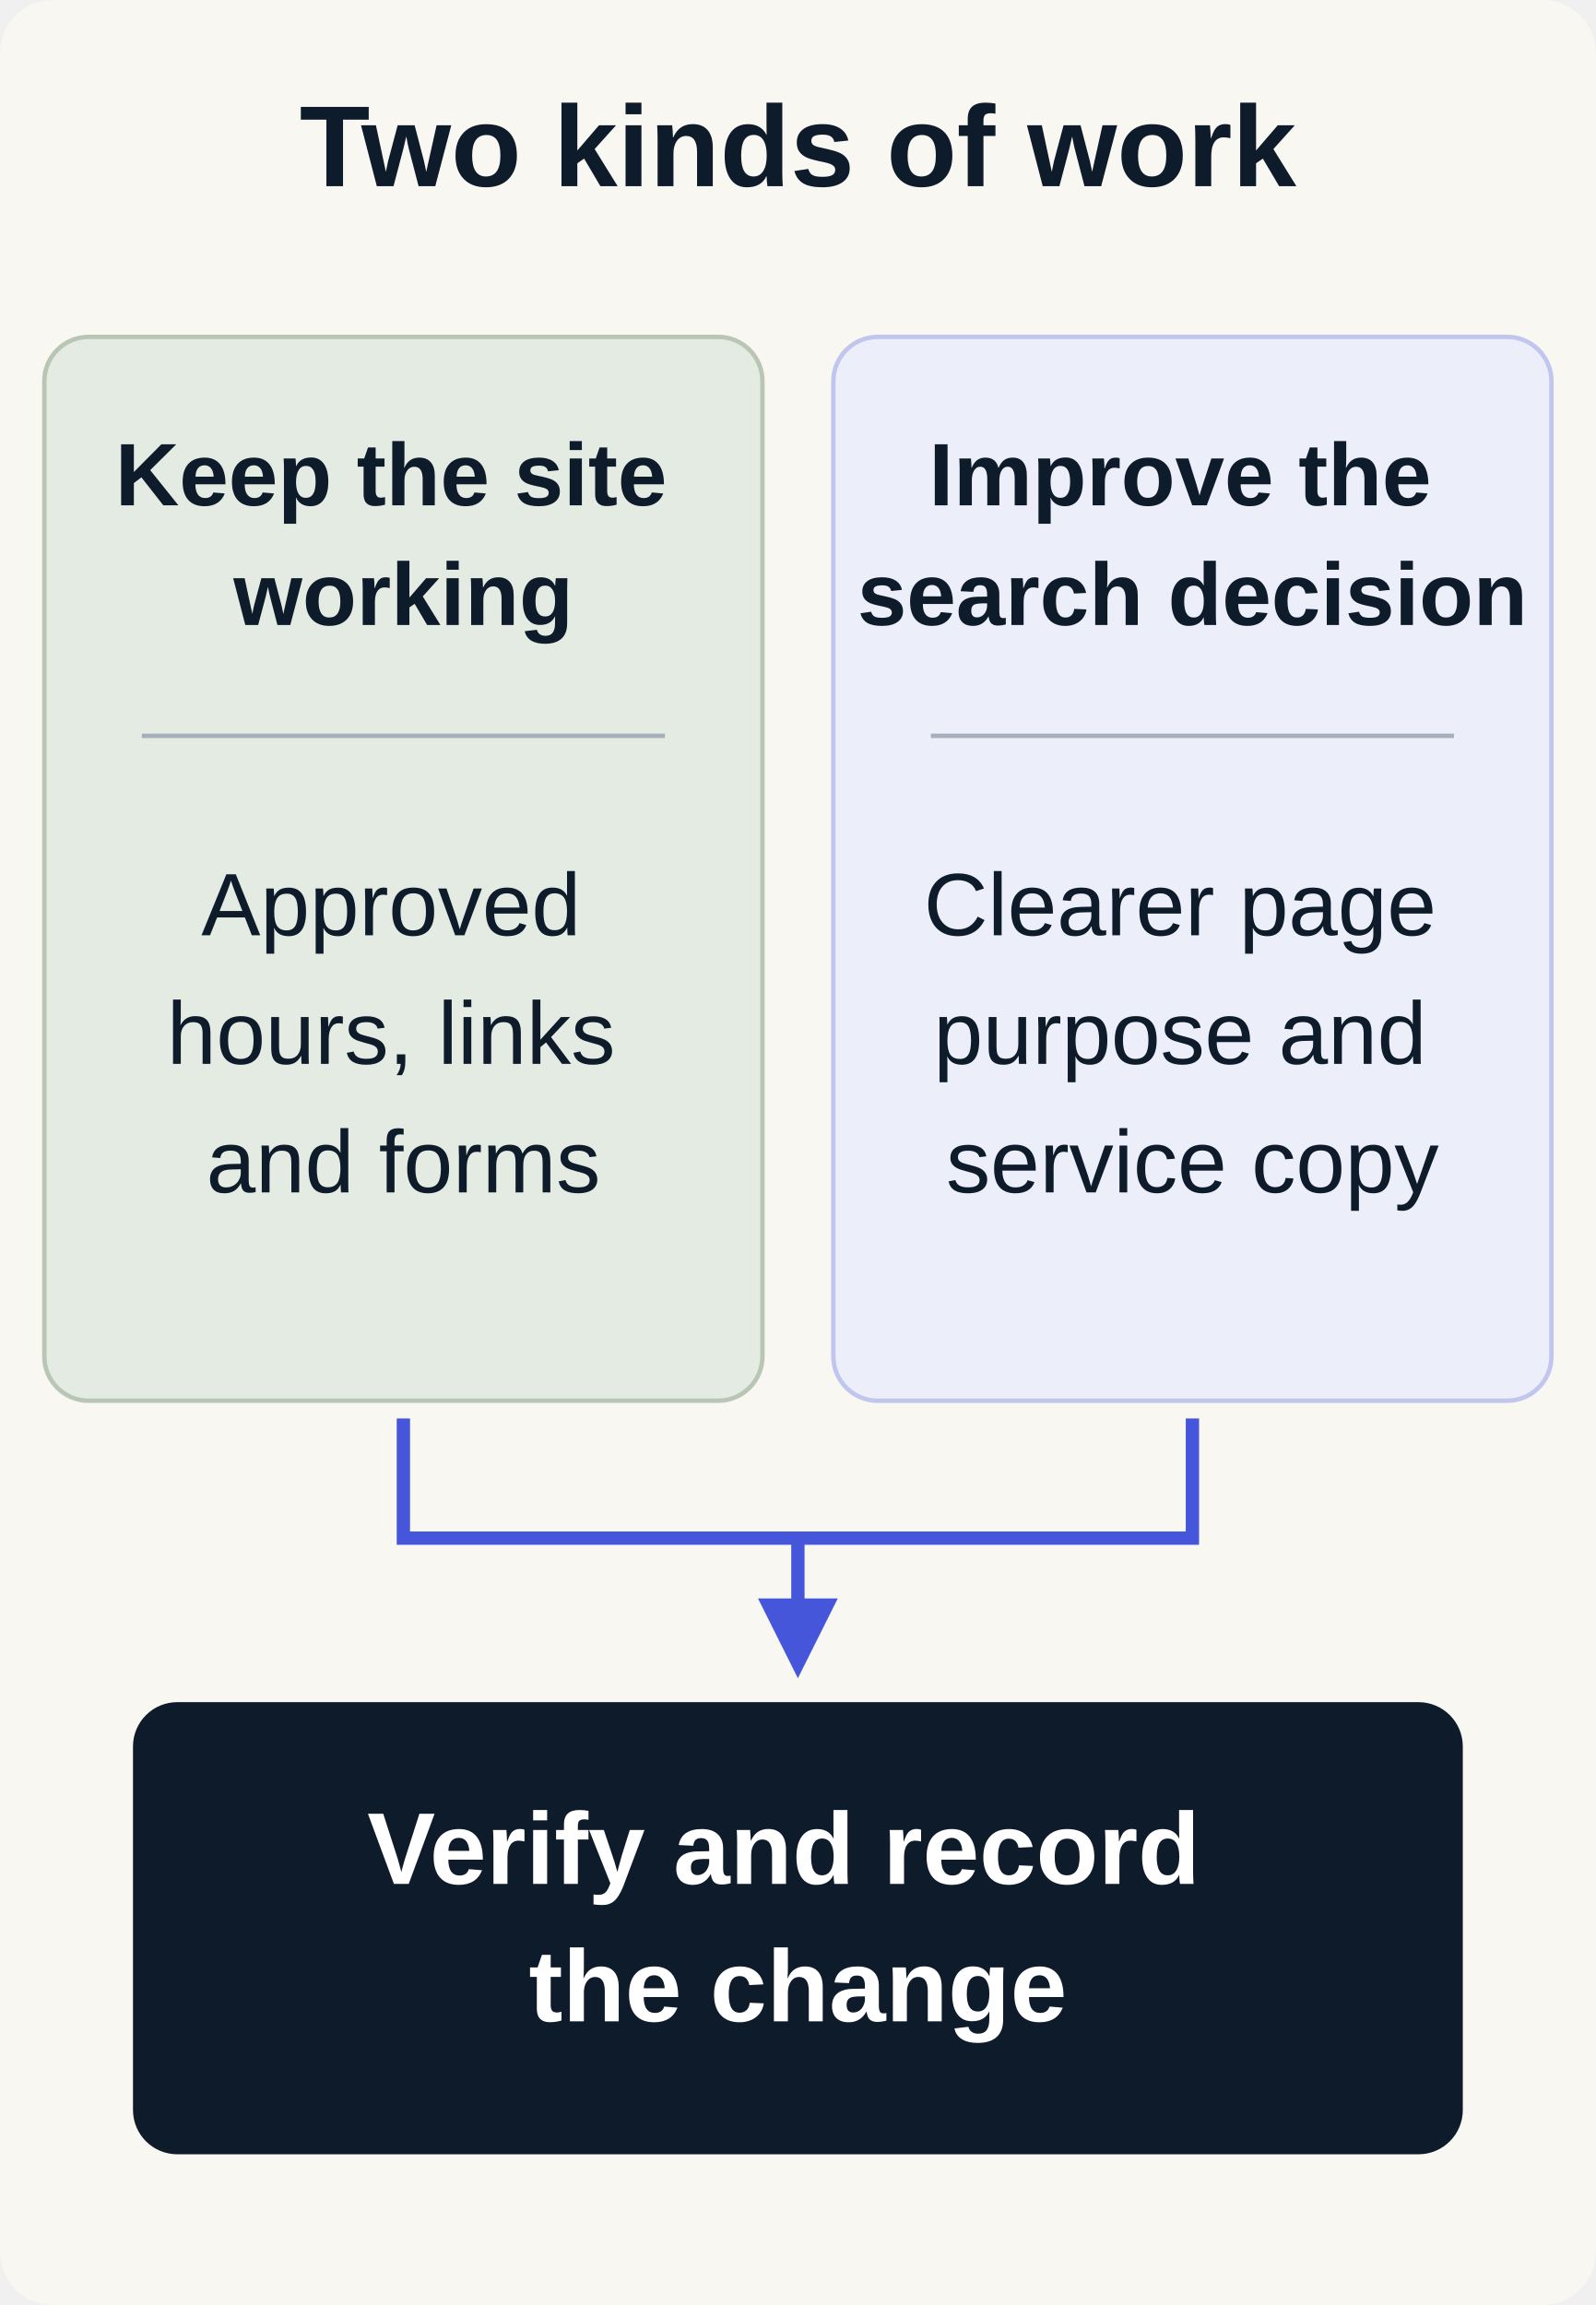
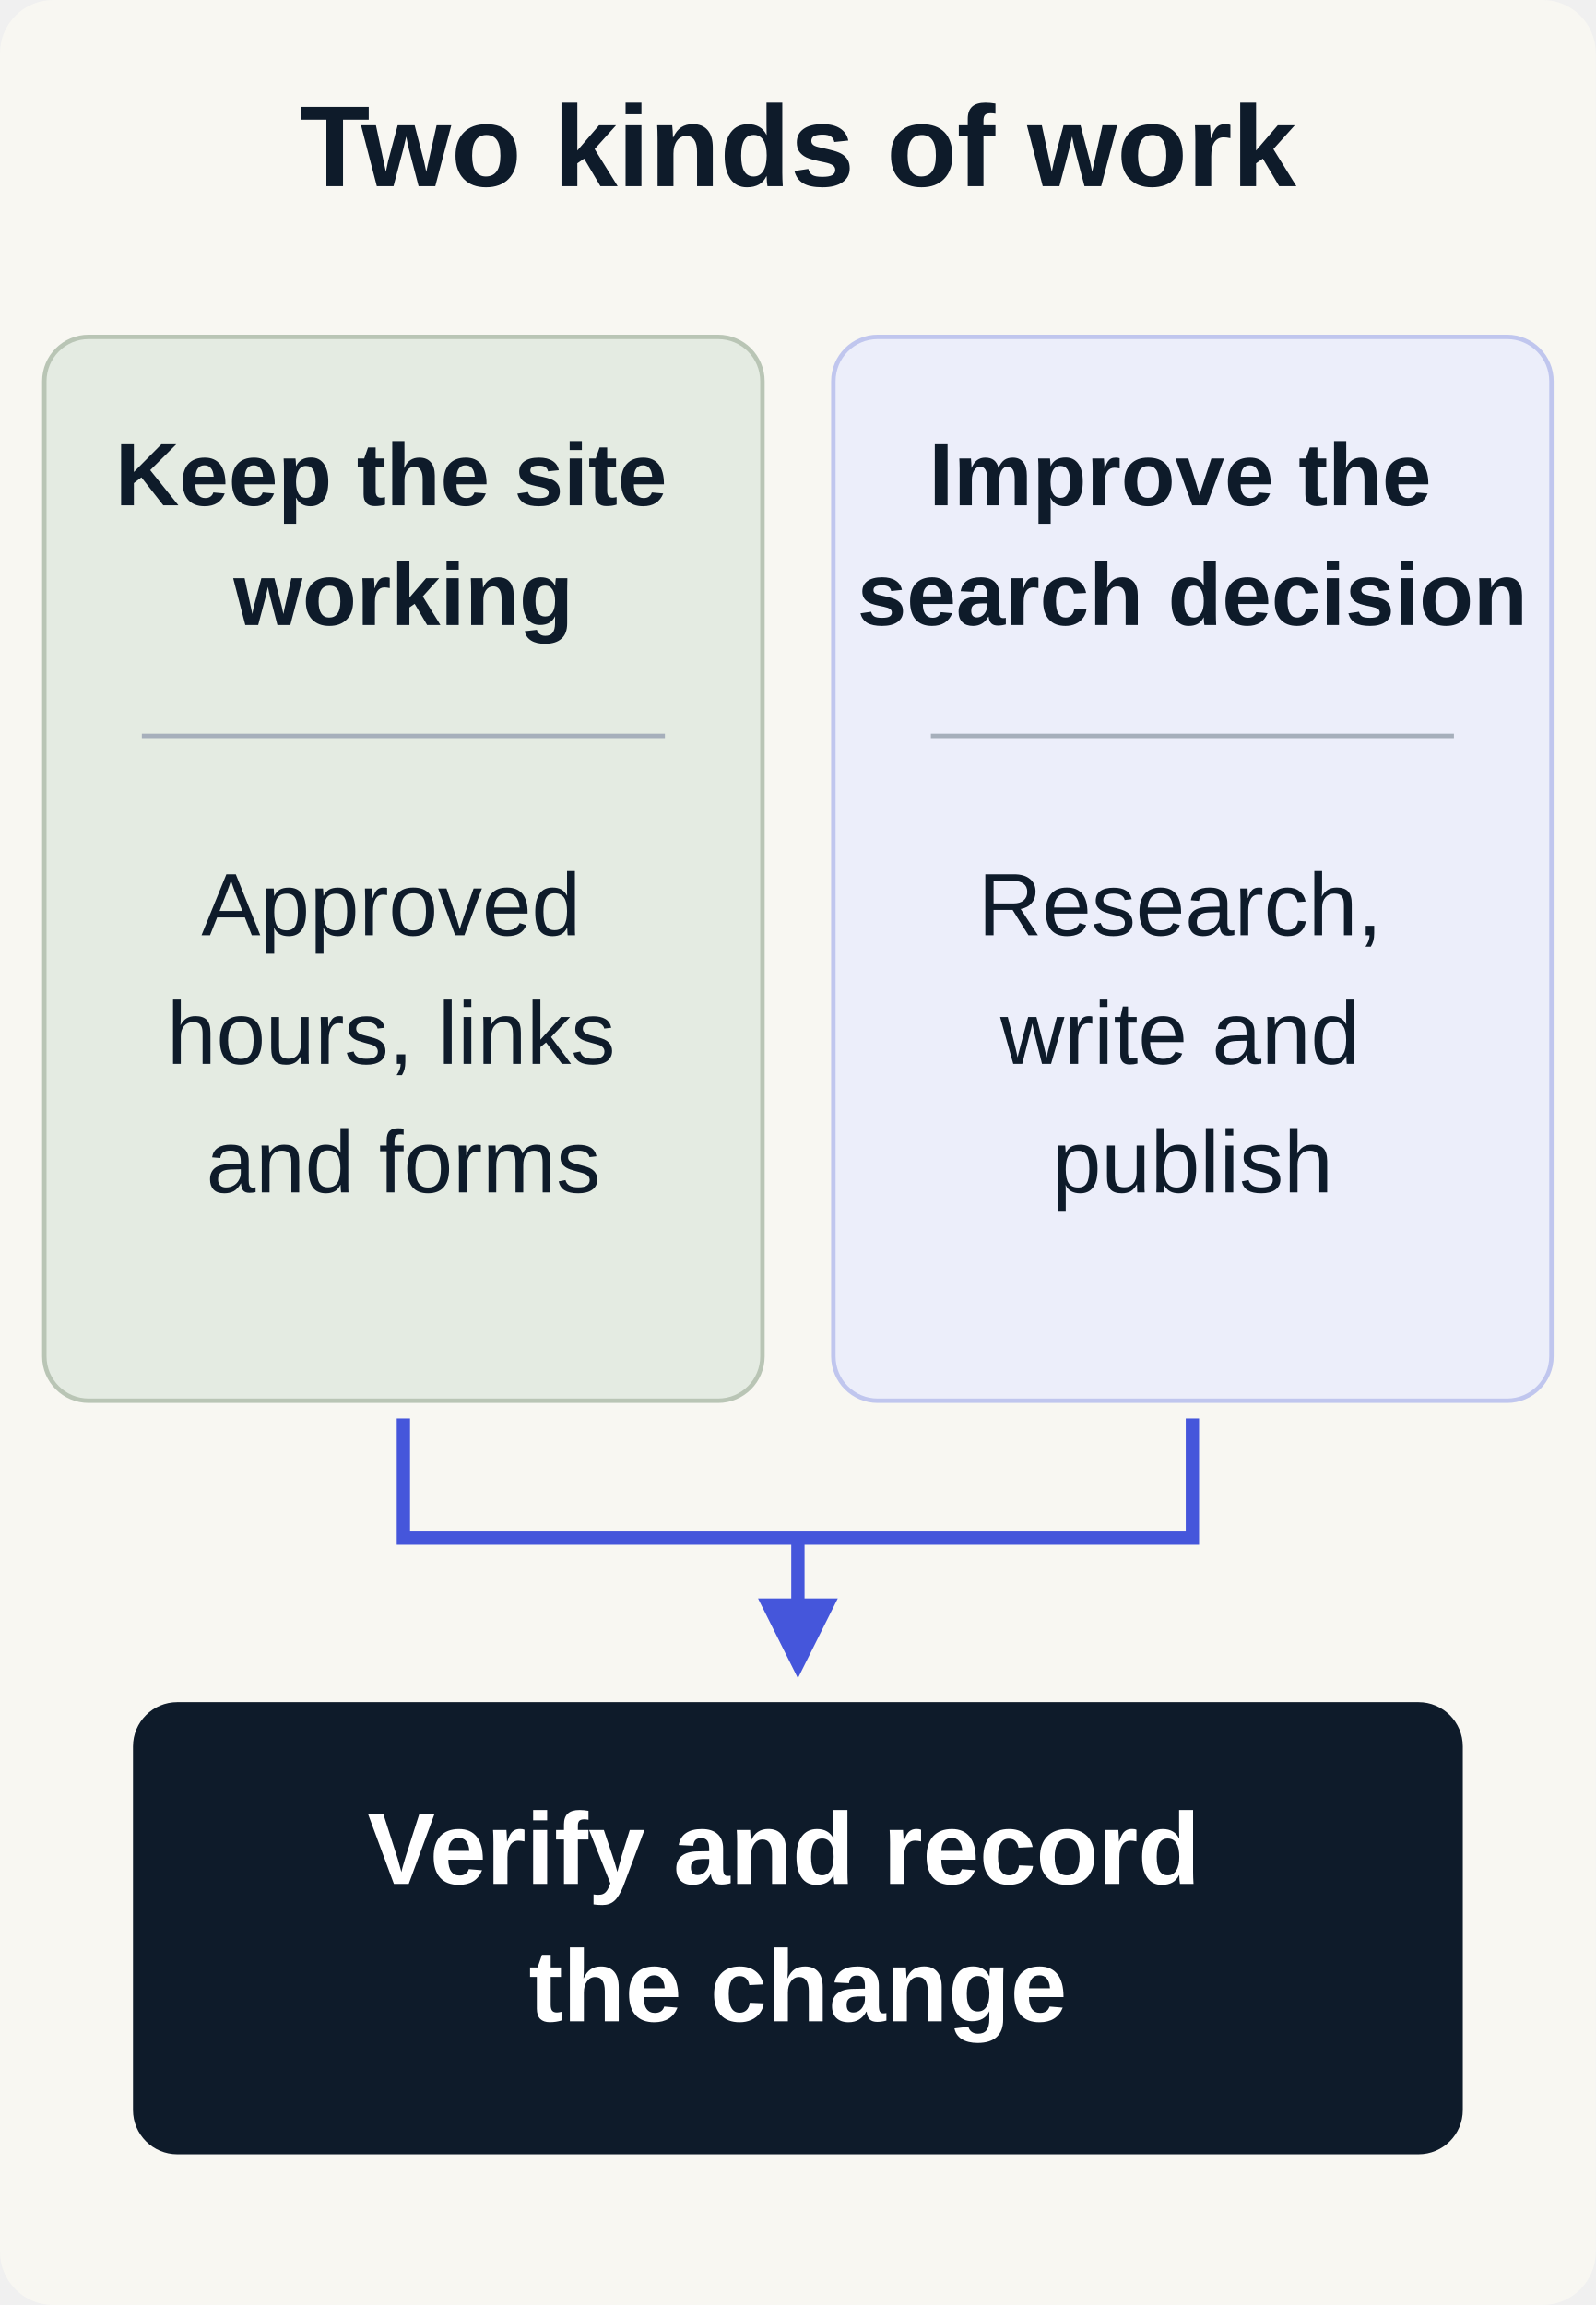
<svg xmlns="http://www.w3.org/2000/svg" width="360" height="520" viewBox="0 0 360 520" role="img" aria-labelledby="title desc">
  <defs>
    <marker id="arrow" viewBox="0 0 10 10" refX="8" refY="5" markerWidth="6" markerHeight="6" orient="auto-start-reverse">
      <path d="M0 0 10 5 0 10Z" fill="#4556db" />
    </marker>
  </defs>
  <rect width="360" height="520" rx="12" fill="#f8f7f2" />
  <g font-family="Arial, sans-serif" fill="#0e1b2a" text-anchor="middle">
    <text x="180" y="42" font-size="26" font-weight="700">Two kinds of work</text>
    <rect x="10" y="76" width="162" height="240" rx="10" fill="#e4ebe2" stroke="#b9c5b5" />
    <rect x="188" y="76" width="162" height="240" rx="10" fill="#eceefa" stroke="#c0c6ee" />
    <text x="91" y="114" font-size="20" font-weight="700">
      <tspan x="91">Keep the site</tspan>
      <tspan x="91" dy="27">working</tspan>
    </text>
    <text x="269" y="114" font-size="20" font-weight="700">
      <tspan x="269">Improve the</tspan>
      <tspan x="269" dy="27">search decision</tspan>
    </text>
    <path d="M32 166H150M210 166H328" stroke="#a6afbb" />
    <text x="91" y="211" font-size="20">
      <tspan x="91">Approved</tspan>
      <tspan x="91" dy="29">hours, links</tspan>
      <tspan x="91" dy="29">and forms</tspan>
    </text>
    <text x="269" y="211" font-size="20">
-       <tspan x="269">Clearer page</tspan>
-       <tspan x="269" dy="29">purpose and</tspan>
-       <tspan x="269" dy="29">service copy</tspan>
+       <tspan x="269">Research,</tspan>
+       <tspan x="269" dy="29">write and</tspan>
+       <tspan x="269" dy="29">publish</tspan>
    </text>
    <path d="M91 320V347H269V320M180 347V375" fill="none" stroke="#4556db" stroke-width="3" marker-end="url(#arrow)" />
    <rect x="30" y="384" width="300" height="102" rx="10" fill="#0e1b2a" />
    <text x="180" y="425" font-size="23" font-weight="700" fill="#fff">
      <tspan x="180">Verify and record</tspan>
      <tspan x="180" dy="31">the change</tspan>
    </text>
  </g>
</svg>
